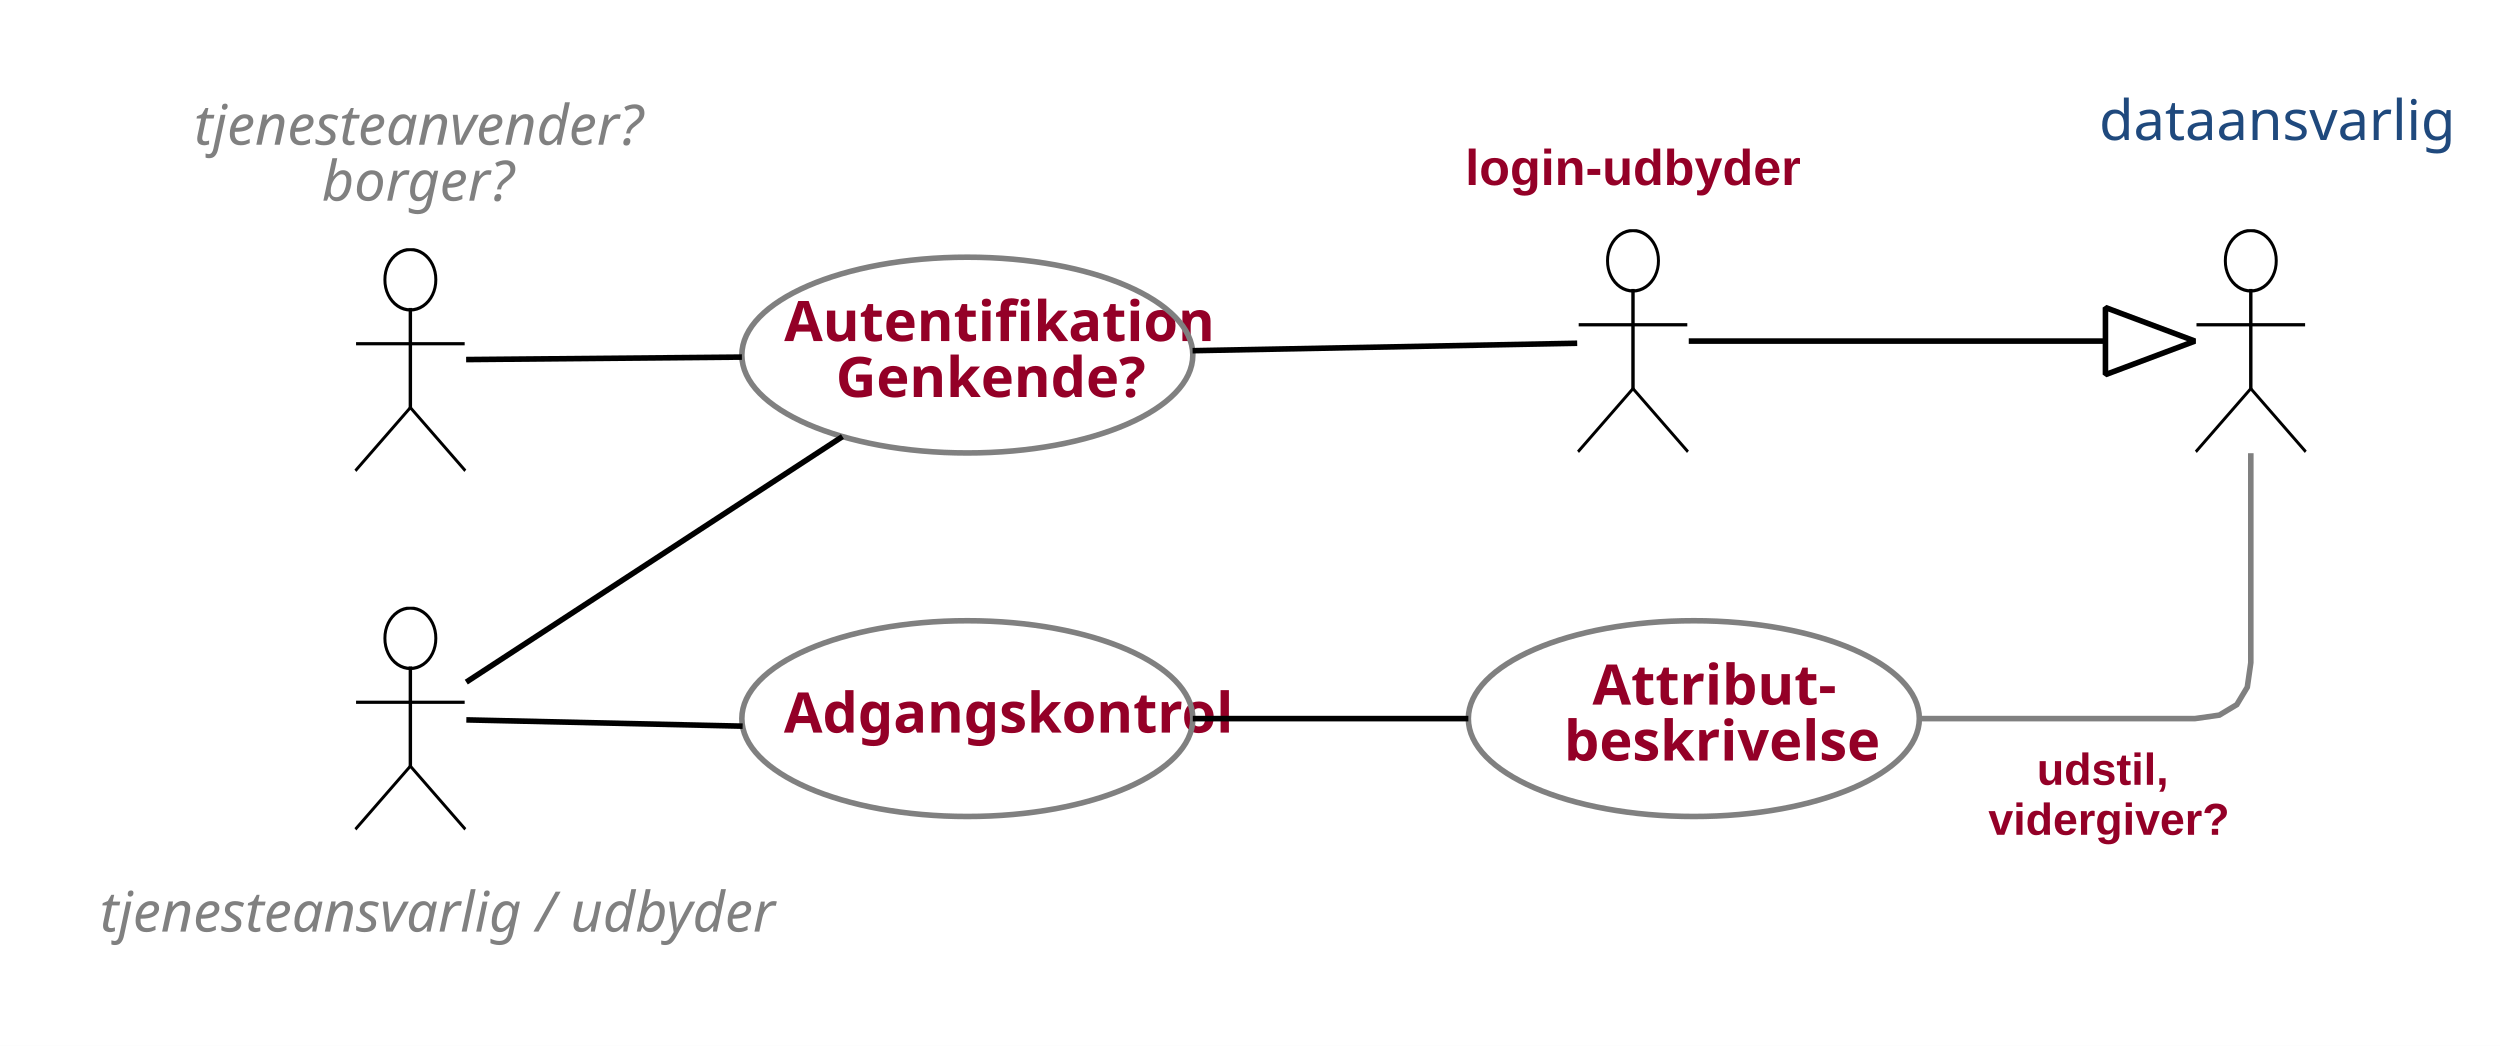
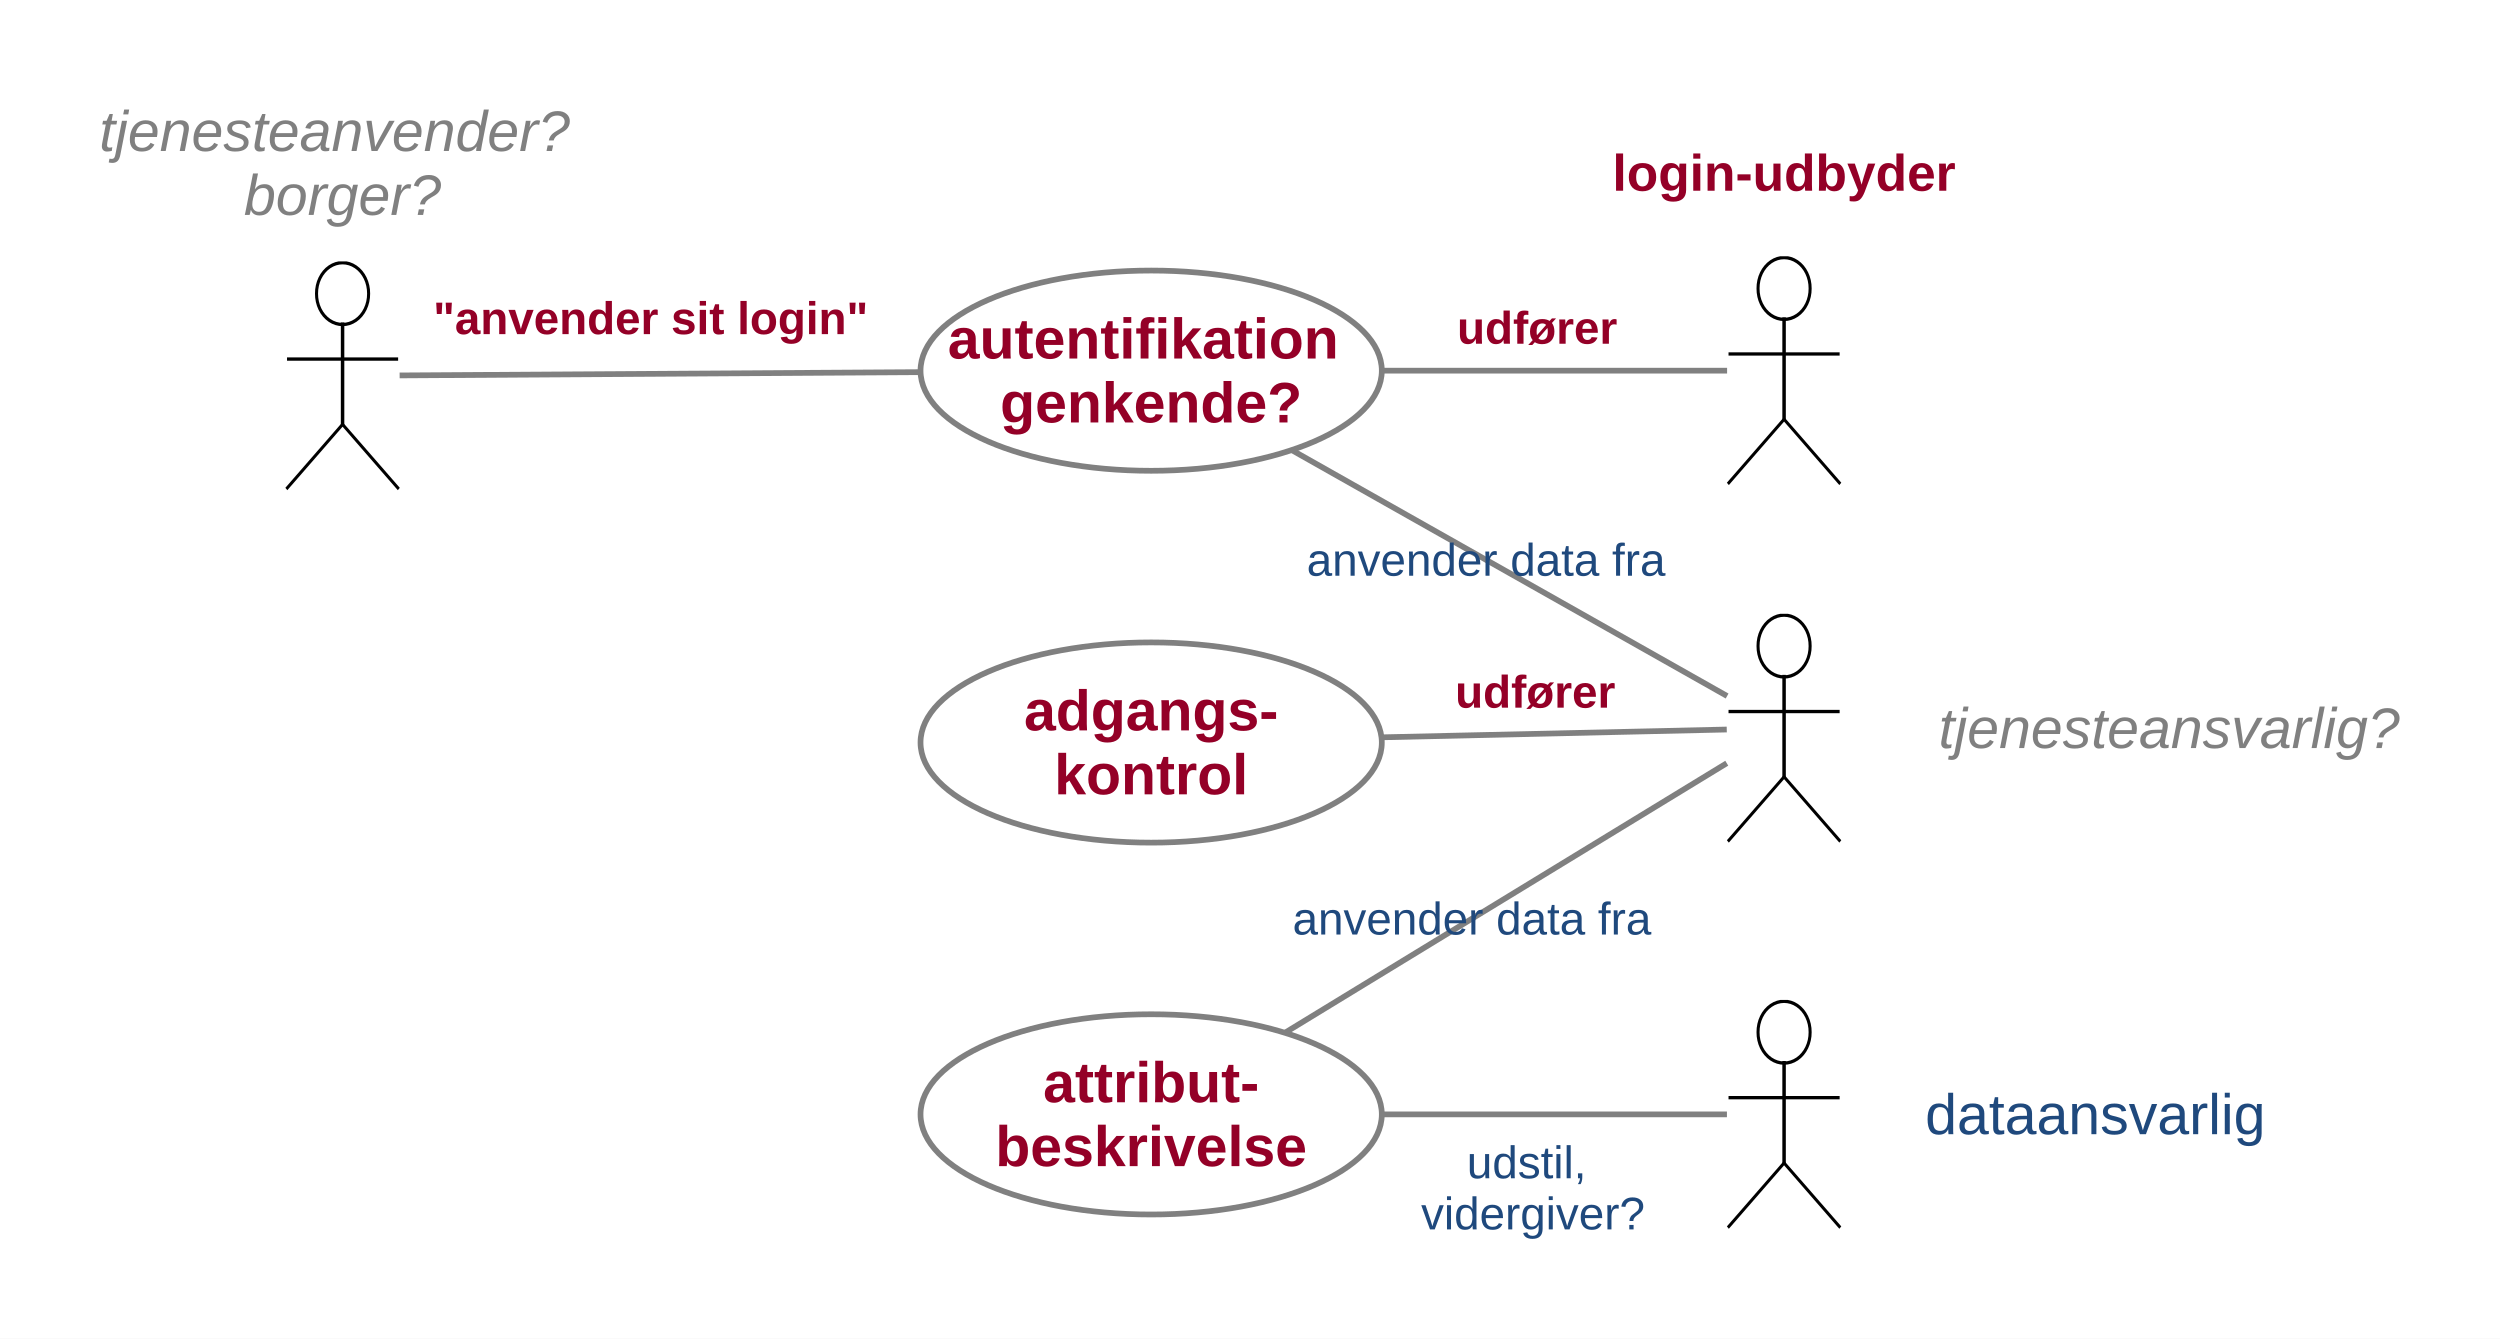
- <svg xmlns="http://www.w3.org/2000/svg" fill-opacity="1" color-rendering="auto" color-interpolation="auto" text-rendering="auto" stroke="black" stroke-linecap="square" width="447" stroke-miterlimit="10" shape-rendering="auto" stroke-opacity="1" fill="black" stroke-dasharray="none" font-weight="normal" stroke-width="1" height="187" font-family="'Dialog'" font-style="normal" stroke-linejoin="miter" font-size="12px" stroke-dashoffset="0" image-rendering="auto">
+ <svg xmlns="http://www.w3.org/2000/svg" fill-opacity="1" color-rendering="auto" color-interpolation="auto" text-rendering="auto" stroke="black" stroke-linecap="square" width="437" stroke-miterlimit="10" shape-rendering="auto" stroke-opacity="1" fill="black" stroke-dasharray="none" font-weight="normal" stroke-width="1" height="234" font-family="'Dialog'" font-style="normal" stroke-linejoin="miter" font-size="12px" stroke-dashoffset="0" image-rendering="auto">
  <defs id="genericDefs" />
  <g>
-     <g fill="white" text-rendering="geometricPrecision" shape-rendering="geometricPrecision" transform="translate(-91,-143)" stroke="white">
-       <rect x="91" width="447" height="187" y="143" clip-path="url(#clipPath2)" stroke="none" />
+     <g fill="white" text-rendering="geometricPrecision" shape-rendering="geometricPrecision" transform="translate(-24,-21)" stroke="white">
+       <rect x="24" width="437" height="234" y="21" clip-path="url(#clipPath2)" stroke="none" />
    </g>
-     <g stroke-linecap="butt" font-size="10px" transform="matrix(1,0,0,1,-91,-143)" fill="rgb(148,0,39)" text-rendering="geometricPrecision" font-family="'Calibri'" shape-rendering="geometricPrecision" stroke="rgb(148,0,39)" font-weight="bold" stroke-miterlimit="1.45">
-       <text x="231.209" xml:space="preserve" y="203.987" clip-path="url(#clipPath2)" stroke="none">Autentifikation </text>
-       <text x="240.454" xml:space="preserve" y="213.987" clip-path="url(#clipPath2)" stroke="none">Genkende?</text>
+     <g stroke-linecap="butt" font-size="10px" transform="matrix(1,0,0,1,-24,-21)" fill="rgb(148,0,39)" text-rendering="geometricPrecision" font-family="'Arial'" shape-rendering="geometricPrecision" stroke="rgb(148,0,39)" font-weight="bold" stroke-miterlimit="1.45">
+       <text x="189.668" xml:space="preserve" y="83.674" clip-path="url(#clipPath2)" stroke="none">autentifikation </text>
+       <text x="198.83" xml:space="preserve" y="94.846" clip-path="url(#clipPath2)" stroke="none">genkende?</text>
    </g>
-     <g stroke-linecap="butt" transform="matrix(1,0,0,1,-91,-143)" fill="gray" text-rendering="geometricPrecision" shape-rendering="geometricPrecision" stroke="gray" stroke-miterlimit="1.45">
-       <ellipse rx="40.317" fill="none" ry="17.5" clip-path="url(#clipPath2)" cx="263.958" cy="206.487" />
+     <g stroke-linecap="butt" transform="matrix(1,0,0,1,-24,-21)" fill="gray" text-rendering="geometricPrecision" shape-rendering="geometricPrecision" stroke="gray" stroke-miterlimit="1.45">
+       <ellipse rx="40.317" fill="none" ry="17.5" clip-path="url(#clipPath2)" cx="225.224" cy="85.793" />
    </g>
-     <g stroke-linecap="butt" font-size="10px" transform="matrix(1,0,0,1,-91,-143)" fill="rgb(148,0,39)" text-rendering="geometricPrecision" font-family="'Calibri'" shape-rendering="geometricPrecision" stroke="rgb(148,0,39)" font-weight="bold" stroke-miterlimit="1.45">
-       <text x="231.16" xml:space="preserve" y="273.987" clip-path="url(#clipPath2)" stroke="none">Adgangskontrol</text>
+     <g stroke-linecap="butt" font-size="10px" transform="matrix(1,0,0,1,-24,-21)" fill="rgb(148,0,39)" text-rendering="geometricPrecision" font-family="'Arial'" shape-rendering="geometricPrecision" stroke="rgb(148,0,39)" font-weight="bold" stroke-miterlimit="1.45">
+       <text x="203" xml:space="preserve" y="148.674" clip-path="url(#clipPath2)" stroke="none">adgangs-</text>
+       <text x="208.281" xml:space="preserve" y="159.846" clip-path="url(#clipPath2)" stroke="none">kontrol</text>
    </g>
-     <g stroke-linecap="butt" transform="matrix(1,0,0,1,-91,-143)" fill="gray" text-rendering="geometricPrecision" shape-rendering="geometricPrecision" stroke="gray" stroke-miterlimit="1.45">
-       <ellipse rx="40.317" fill="none" ry="17.5" clip-path="url(#clipPath2)" cx="263.958" cy="271.487" />
+     <g stroke-linecap="butt" transform="matrix(1,0,0,1,-24,-21)" fill="gray" text-rendering="geometricPrecision" shape-rendering="geometricPrecision" stroke="gray" stroke-miterlimit="1.45">
+       <ellipse rx="40.317" fill="none" ry="17.5" clip-path="url(#clipPath2)" cx="225.224" cy="150.793" />
    </g>
-     <g text-rendering="geometricPrecision" shape-rendering="geometricPrecision" transform="matrix(0.4914,0,0,0.5809,392.3682,40.9866)">
+     <g text-rendering="geometricPrecision" shape-rendering="geometricPrecision" transform="matrix(0.4914,0,0,0.5809,301.784,174.7929)">
      <g clip-path="url(#clipPath3)">
        <svg opacity="1" writing-mode="lr-tb" stop-color="rgb(0, 0, 0)" shape-rendering="auto" glyph-orientation-horizontal="0deg" color-profile="auto" lighting-color="rgb(255, 255, 255)" color="rgb(0, 0, 0)" font-weight="400" alignment-baseline="auto" font-style="normal" version="1.0" color-interpolation-filters="linearrgb" text-anchor="start" stroke-linecap="butt" color-interpolation="srgb" font-variant="normal" word-spacing="normal" fill-opacity="1" text-rendering="auto" clip-path="none" text-decoration="none" letter-spacing="normal" glyph-orientation-vertical="auto" display="inline" font-size-adjust="none" overflow="hidden" fill="rgb(0, 0, 0)" font-stretch="normal" stroke-dasharray="none" id="svg1.svg2" stroke-miterlimit="4" stop-opacity="1" color-rendering="auto" font-size="12" pointer-events="visiblepainted" mask="none" direction="ltr" baseline-shift="baseline" enable-background="accumulate" fill-rule="nonzero" image-rendering="auto" stroke-dashoffset="0" marker-end="none" width="41" clip="auto" cursor="auto" stroke="none" filter="none" visibility="visible" kerning="auto" stroke-width="1" font-family="&quot;Arial&quot;,&quot;Helvetica&quot;,sans-serif" flood-opacity="1" clip-rule="nonzero" src="none" height="68.997" unicode-bidi="normal" stroke-linejoin="miter" stroke-opacity="1" flood-color="rgb(0, 0, 0)" dominant-baseline="auto" marker-start="none" marker-mid="none">
          <defs id="svg1.defs4">
            <clipPath clipPathUnits="userSpaceOnUse" id="clipPath1">
-               <path d="M0 0 L447 0 L447 187 L0 187 L0 0 Z" />
+               <path d="M0 0 L437 0 L437 234 L0 234 L0 0 Z" />
            </clipPath>
            <clipPath clipPathUnits="userSpaceOnUse" id="clipPath2">
-               <path d="M91 143 L538 143 L538 330 L91 330 L91 143 Z" />
+               <path d="M24 21 L461 21 L461 255 L24 255 L24 21 Z" />
            </clipPath>
            <clipPath clipPathUnits="userSpaceOnUse" id="clipPath3">
-               <path d="M-798.412 -70.554 L111.168 -70.554 L111.168 251.347 L-798.412 251.347 L-798.412 -70.554 Z" />
+               <path d="M-614.086 -300.888 L275.145 -300.888 L275.145 101.919 L-614.086 101.919 L-614.086 -300.888 Z" />
            </clipPath>
            <clipPath clipPathUnits="userSpaceOnUse" id="clipPath4">
-               <path d="M-128.805 -76.397 L780.775 -76.397 L780.775 245.505 L-128.805 245.505 L-128.805 -76.397 Z" />
+               <path d="M-101.351 -78.645 L787.88 -78.645 L787.88 324.162 L-101.351 324.162 L-101.351 -78.645 Z" />
            </clipPath>
            <clipPath clipPathUnits="userSpaceOnUse" id="clipPath5">
-               <path d="M-128.805 -186.749 L780.775 -186.749 L780.775 135.153 L-128.805 135.153 L-128.805 -186.749 Z" />
+               <path d="M-614.086 -184.694 L275.145 -184.694 L275.145 218.113 L-614.086 218.113 L-614.086 -184.694 Z" />
            </clipPath>
            <clipPath clipPathUnits="userSpaceOnUse" id="clipPath6">
-               <path d="M-573.636 -70.554 L335.944 -70.554 L335.944 251.347 L-573.636 251.347 L-573.636 -70.554 Z" />
+               <path d="M-614.086 -77.106 L275.145 -77.106 L275.145 325.701 L-614.086 325.701 L-614.086 -77.106 Z" />
            </clipPath>
          </defs>
          <g id="svg1.layer1" transform="translate(-29.5,-42.95948)">
            <a id="svg1.a3142" transform="matrix(1.087391,0,0,1,-4.4742,0)">
              <path transform="translate(11.58689,5.290899)" style="fill:none;fill-rule:evenodd;stroke:#000000;stroke-width:1px;stroke-linecap:butt;stroke-linejoin:miter;stroke-opacity:1" id="svg1.path2160" d="M 47.029 47.37 A 8.52 9.201 0 1 1  29.99,47.37 A 8.52 9.201 0 1 1  47.029 47.37 z" />
            </a>
            <path style="fill:none" d="M 47.711 48.392 A 3.749 0 0 1 1  40.213,48.392 A 3.749 0 0 1 1  47.711 48.392 z" id="svg1.path3134" />
            <path style="fill:none;fill-rule:evenodd;stroke:#000000;stroke-width:1.243px;stroke-linecap:butt;stroke-linejoin:miter;stroke-opacity:1" d="M 50,61.337 C 50,91.363 50,92.248 50,92.248" id="svg1.path3136" />
            <path style="fill:none;fill-rule:evenodd;stroke:#000000;stroke-width:1px;stroke-linecap:butt;stroke-linejoin:miter;stroke-opacity:1" d="M 69.761,72.362 C 69.761,72.362 69.761,72.362 50.239,72.362 C 30.239,72.362 30.239,72.362 30.239,72.362 L 30.239,72.362" id="svg1.path3138" />
            <path style="fill:none;fill-rule:evenodd;stroke:#000000;stroke-width:1px;stroke-linecap:butt;stroke-linejoin:miter;stroke-opacity:1" d="M 30,111.457 C 30,111.457 30,111.457 50,92.014 C 70,111.457 70,111.457 70,111.457" id="svg1.path3140" />
          </g>
        </svg>
      </g>
    </g>
-     <g stroke-linecap="butt" font-size="10px" transform="matrix(1,0,0,1,-91,-143)" fill="rgb(31,73,125)" text-rendering="geometricPrecision" font-family="'Calibri'" shape-rendering="geometricPrecision" stroke="rgb(31,73,125)" stroke-miterlimit="1.45">
-       <text x="466.328" xml:space="preserve" y="168.035" clip-path="url(#clipPath2)" stroke="none">dataansvarlig</text>
+     <g stroke-linecap="butt" font-size="10px" transform="matrix(1,0,0,1,-24,-21)" fill="rgb(31,73,125)" text-rendering="geometricPrecision" font-family="'Arial'" shape-rendering="geometricPrecision" stroke="rgb(31,73,125)" stroke-miterlimit="1.45">
+       <text x="360.52" xml:space="preserve" y="219.26" clip-path="url(#clipPath2)" stroke="none">dataansvarlig</text>
    </g>
-     <g text-rendering="geometricPrecision" shape-rendering="geometricPrecision" transform="matrix(0.4914,0,0,0.5809,63.2992,44.3806)">
+     <g text-rendering="geometricPrecision" shape-rendering="geometricPrecision" transform="matrix(0.4914,0,0,0.5809,49.8075,45.6869)">
      <g clip-path="url(#clipPath4)">
        <svg opacity="1" writing-mode="lr-tb" stop-color="rgb(0, 0, 0)" shape-rendering="auto" glyph-orientation-horizontal="0deg" color-profile="auto" lighting-color="rgb(255, 255, 255)" color="rgb(0, 0, 0)" font-weight="400" alignment-baseline="auto" font-style="normal" version="1.0" color-interpolation-filters="linearrgb" text-anchor="start" stroke-linecap="butt" color-interpolation="srgb" font-variant="normal" word-spacing="normal" fill-opacity="1" text-rendering="auto" clip-path="none" text-decoration="none" letter-spacing="normal" glyph-orientation-vertical="auto" display="inline" font-size-adjust="none" overflow="hidden" fill="rgb(0, 0, 0)" font-stretch="normal" stroke-dasharray="none" id="svg2.svg2" stroke-miterlimit="4" stop-opacity="1" color-rendering="auto" font-size="12" pointer-events="visiblepainted" mask="none" direction="ltr" baseline-shift="baseline" enable-background="accumulate" fill-rule="nonzero" image-rendering="auto" stroke-dashoffset="0" marker-end="none" width="41" clip="auto" cursor="auto" stroke="none" filter="none" visibility="visible" kerning="auto" stroke-width="1" font-family="&quot;Arial&quot;,&quot;Helvetica&quot;,sans-serif" flood-opacity="1" clip-rule="nonzero" src="none" height="68.997" unicode-bidi="normal" stroke-linejoin="miter" stroke-opacity="1" flood-color="rgb(0, 0, 0)" dominant-baseline="auto" marker-start="none" marker-mid="none">
          <defs id="svg2.defs4" />
          <g id="svg2.layer1" transform="translate(-29.5,-42.95948)">
            <a id="svg2.a3142" transform="matrix(1.087391,0,0,1,-4.4742,0)">
              <path transform="translate(11.58689,5.290899)" style="fill:none;fill-rule:evenodd;stroke:#000000;stroke-width:1px;stroke-linecap:butt;stroke-linejoin:miter;stroke-opacity:1" id="svg2.path2160" d="M 47.029 47.37 A 8.52 9.201 0 1 1  29.99,47.37 A 8.52 9.201 0 1 1  47.029 47.37 z" />
            </a>
            <path style="fill:none" d="M 47.711 48.392 A 3.749 0 0 1 1  40.213,48.392 A 3.749 0 0 1 1  47.711 48.392 z" id="svg2.path3134" />
            <path style="fill:none;fill-rule:evenodd;stroke:#000000;stroke-width:1.243px;stroke-linecap:butt;stroke-linejoin:miter;stroke-opacity:1" d="M 50,61.337 C 50,91.363 50,92.248 50,92.248" id="svg2.path3136" />
            <path style="fill:none;fill-rule:evenodd;stroke:#000000;stroke-width:1px;stroke-linecap:butt;stroke-linejoin:miter;stroke-opacity:1" d="M 69.761,72.362 C 69.761,72.362 69.761,72.362 50.239,72.362 C 30.239,72.362 30.239,72.362 30.239,72.362 L 30.239,72.362" id="svg2.path3138" />
            <path style="fill:none;fill-rule:evenodd;stroke:#000000;stroke-width:1px;stroke-linecap:butt;stroke-linejoin:miter;stroke-opacity:1" d="M 30,111.457 C 30,111.457 30,111.457 50,92.014 C 70,111.457 70,111.457 70,111.457" id="svg2.path3140" />
          </g>
        </svg>
      </g>
    </g>
-     <g stroke-linecap="butt" font-size="10px" transform="matrix(1,0,0,1,-91,-143)" fill="gray" text-rendering="geometricPrecision" font-family="'Calibri'" shape-rendering="geometricPrecision" font-style="italic" stroke="gray" stroke-miterlimit="1.45">
-       <text x="125.699" xml:space="preserve" y="168.881" clip-path="url(#clipPath2)" stroke="none">tjenesteanvender? </text>
-       <text x="148.534" xml:space="preserve" y="178.881" clip-path="url(#clipPath2)" stroke="none">borger?</text>
+     <g stroke-linecap="butt" font-size="10px" transform="matrix(1,0,0,1,-24,-21)" fill="gray" text-rendering="geometricPrecision" font-family="'Arial'" shape-rendering="geometricPrecision" font-style="italic" stroke="gray" stroke-miterlimit="1.45">
+       <text x="41.35" xml:space="preserve" y="47.396" clip-path="url(#clipPath2)" stroke="none">tjenesteanvender? </text>
+       <text x="66.648" xml:space="preserve" y="58.568" clip-path="url(#clipPath2)" stroke="none">borger?</text>
    </g>
-     <g text-rendering="geometricPrecision" shape-rendering="geometricPrecision" transform="matrix(0.4914,0,0,0.5809,63.2992,108.4866)">
+     <g text-rendering="geometricPrecision" shape-rendering="geometricPrecision" transform="matrix(0.4914,0,0,0.5809,301.784,107.2929)">
      <g clip-path="url(#clipPath5)">
        <svg opacity="1" writing-mode="lr-tb" stop-color="rgb(0, 0, 0)" shape-rendering="auto" glyph-orientation-horizontal="0deg" color-profile="auto" lighting-color="rgb(255, 255, 255)" color="rgb(0, 0, 0)" font-weight="400" alignment-baseline="auto" font-style="normal" version="1.0" color-interpolation-filters="linearrgb" text-anchor="start" stroke-linecap="butt" color-interpolation="srgb" font-variant="normal" word-spacing="normal" fill-opacity="1" text-rendering="auto" clip-path="none" text-decoration="none" letter-spacing="normal" glyph-orientation-vertical="auto" display="inline" font-size-adjust="none" overflow="hidden" fill="rgb(0, 0, 0)" font-stretch="normal" stroke-dasharray="none" id="svg3.svg2" stroke-miterlimit="4" stop-opacity="1" color-rendering="auto" font-size="12" pointer-events="visiblepainted" mask="none" direction="ltr" baseline-shift="baseline" enable-background="accumulate" fill-rule="nonzero" image-rendering="auto" stroke-dashoffset="0" marker-end="none" width="41" clip="auto" cursor="auto" stroke="none" filter="none" visibility="visible" kerning="auto" stroke-width="1" font-family="&quot;Arial&quot;,&quot;Helvetica&quot;,sans-serif" flood-opacity="1" clip-rule="nonzero" src="none" height="68.997" unicode-bidi="normal" stroke-linejoin="miter" stroke-opacity="1" flood-color="rgb(0, 0, 0)" dominant-baseline="auto" marker-start="none" marker-mid="none">
          <defs id="svg3.defs4" />
          <g id="svg3.layer1" transform="translate(-29.5,-42.95948)">
            <a id="svg3.a3142" transform="matrix(1.087391,0,0,1,-4.4742,0)">
              <path transform="translate(11.58689,5.290899)" style="fill:none;fill-rule:evenodd;stroke:#000000;stroke-width:1px;stroke-linecap:butt;stroke-linejoin:miter;stroke-opacity:1" id="svg3.path2160" d="M 47.029 47.37 A 8.52 9.201 0 1 1  29.99,47.37 A 8.52 9.201 0 1 1  47.029 47.37 z" />
            </a>
            <path style="fill:none" d="M 47.711 48.392 A 3.749 0 0 1 1  40.213,48.392 A 3.749 0 0 1 1  47.711 48.392 z" id="svg3.path3134" />
            <path style="fill:none;fill-rule:evenodd;stroke:#000000;stroke-width:1.243px;stroke-linecap:butt;stroke-linejoin:miter;stroke-opacity:1" d="M 50,61.337 C 50,91.363 50,92.248 50,92.248" id="svg3.path3136" />
            <path style="fill:none;fill-rule:evenodd;stroke:#000000;stroke-width:1px;stroke-linecap:butt;stroke-linejoin:miter;stroke-opacity:1" d="M 69.761,72.362 C 69.761,72.362 69.761,72.362 50.239,72.362 C 30.239,72.362 30.239,72.362 30.239,72.362 L 30.239,72.362" id="svg3.path3138" />
            <path style="fill:none;fill-rule:evenodd;stroke:#000000;stroke-width:1px;stroke-linecap:butt;stroke-linejoin:miter;stroke-opacity:1" d="M 30,111.457 C 30,111.457 30,111.457 50,92.014 C 70,111.457 70,111.457 70,111.457" id="svg3.path3140" />
          </g>
        </svg>
      </g>
    </g>
-     <g stroke-linecap="butt" font-size="10px" transform="matrix(1,0,0,1,-91,-143)" fill="gray" text-rendering="geometricPrecision" font-family="'Calibri'" shape-rendering="geometricPrecision" font-style="italic" stroke="gray" stroke-miterlimit="1.45">
-       <text x="108.861" xml:space="preserve" y="309.568" clip-path="url(#clipPath2)" stroke="none">tjenesteansvarlig / udbyder</text>
+     <g stroke-linecap="butt" font-size="10px" transform="matrix(1,0,0,1,-24,-21)" fill="gray" text-rendering="geometricPrecision" font-family="'Arial'" shape-rendering="geometricPrecision" font-style="italic" stroke="gray" stroke-miterlimit="1.45">
+       <text x="362.871" xml:space="preserve" y="151.76" clip-path="url(#clipPath2)" stroke="none">tjenesteansvarlig?</text>
    </g>
-     <g text-rendering="geometricPrecision" shape-rendering="geometricPrecision" transform="matrix(0.4914,0,0,0.5809,281.9052,40.9866)">
+     <g text-rendering="geometricPrecision" shape-rendering="geometricPrecision" transform="matrix(0.4914,0,0,0.5809,301.784,44.7929)">
      <g clip-path="url(#clipPath6)">
        <svg opacity="1" writing-mode="lr-tb" stop-color="rgb(0, 0, 0)" shape-rendering="auto" glyph-orientation-horizontal="0deg" color-profile="auto" lighting-color="rgb(255, 255, 255)" color="rgb(0, 0, 0)" font-weight="400" alignment-baseline="auto" font-style="normal" version="1.0" color-interpolation-filters="linearrgb" text-anchor="start" stroke-linecap="butt" color-interpolation="srgb" font-variant="normal" word-spacing="normal" fill-opacity="1" text-rendering="auto" clip-path="none" text-decoration="none" letter-spacing="normal" glyph-orientation-vertical="auto" display="inline" font-size-adjust="none" overflow="hidden" fill="rgb(0, 0, 0)" font-stretch="normal" stroke-dasharray="none" id="svg4.svg2" stroke-miterlimit="4" stop-opacity="1" color-rendering="auto" font-size="12" pointer-events="visiblepainted" mask="none" direction="ltr" baseline-shift="baseline" enable-background="accumulate" fill-rule="nonzero" image-rendering="auto" stroke-dashoffset="0" marker-end="none" width="41" clip="auto" cursor="auto" stroke="none" filter="none" visibility="visible" kerning="auto" stroke-width="1" font-family="&quot;Arial&quot;,&quot;Helvetica&quot;,sans-serif" flood-opacity="1" clip-rule="nonzero" src="none" height="68.997" unicode-bidi="normal" stroke-linejoin="miter" stroke-opacity="1" flood-color="rgb(0, 0, 0)" dominant-baseline="auto" marker-start="none" marker-mid="none">
          <defs id="svg4.defs4" />
          <g id="svg4.layer1" transform="translate(-29.5,-42.95948)">
            <a id="svg4.a3142" transform="matrix(1.087391,0,0,1,-4.4742,0)">
              <path transform="translate(11.58689,5.290899)" style="fill:none;fill-rule:evenodd;stroke:#000000;stroke-width:1px;stroke-linecap:butt;stroke-linejoin:miter;stroke-opacity:1" id="svg4.path2160" d="M 47.029 47.37 A 8.52 9.201 0 1 1  29.99,47.37 A 8.52 9.201 0 1 1  47.029 47.37 z" />
            </a>
            <path style="fill:none" d="M 47.711 48.392 A 3.749 0 0 1 1  40.213,48.392 A 3.749 0 0 1 1  47.711 48.392 z" id="svg4.path3134" />
            <path style="fill:none;fill-rule:evenodd;stroke:#000000;stroke-width:1.243px;stroke-linecap:butt;stroke-linejoin:miter;stroke-opacity:1" d="M 50,61.337 C 50,91.363 50,92.248 50,92.248" id="svg4.path3136" />
            <path style="fill:none;fill-rule:evenodd;stroke:#000000;stroke-width:1px;stroke-linecap:butt;stroke-linejoin:miter;stroke-opacity:1" d="M 69.761,72.362 C 69.761,72.362 69.761,72.362 50.239,72.362 C 30.239,72.362 30.239,72.362 30.239,72.362 L 30.239,72.362" id="svg4.path3138" />
            <path style="fill:none;fill-rule:evenodd;stroke:#000000;stroke-width:1px;stroke-linecap:butt;stroke-linejoin:miter;stroke-opacity:1" d="M 30,111.457 C 30,111.457 30,111.457 50,92.014 C 70,111.457 70,111.457 70,111.457" id="svg4.path3140" />
          </g>
        </svg>
      </g>
    </g>
-     <g stroke-linecap="butt" font-size="9px" transform="matrix(1,0,0,1,-91,-143)" fill="rgb(148,0,39)" text-rendering="geometricPrecision" font-family="'Arial'" shape-rendering="geometricPrecision" stroke="rgb(148,0,39)" font-weight="bold" stroke-miterlimit="1.45">
-       <text x="352.983" xml:space="preserve" y="176.079" clip-path="url(#clipPath2)" stroke="none">login-udbyder</text>
-       <text x="375.726" font-size="10px" y="268.987" clip-path="url(#clipPath2)" font-family="'Calibri'" stroke="none" xml:space="preserve">Attribut-</text>
-       <text x="370.636" font-size="10px" y="278.987" clip-path="url(#clipPath2)" font-family="'Calibri'" stroke="none" xml:space="preserve">beskrivelse</text>
+     <g stroke-linecap="butt" font-size="9px" transform="matrix(1,0,0,1,-24,-21)" fill="rgb(148,0,39)" text-rendering="geometricPrecision" font-family="'Arial'" shape-rendering="geometricPrecision" stroke="rgb(148,0,39)" font-weight="bold" stroke-miterlimit="1.45">
+       <text x="305.861" xml:space="preserve" y="54.343" clip-path="url(#clipPath2)" stroke="none">login-udbyder</text>
+       <text x="206.34" xml:space="preserve" font-size="10px" y="213.674" clip-path="url(#clipPath2)" stroke="none">attribut-</text>
+       <text x="197.981" xml:space="preserve" font-size="10px" y="224.846" clip-path="url(#clipPath2)" stroke="none">beskrivelse</text>
    </g>
-     <g stroke-linecap="butt" transform="matrix(1,0,0,1,-91,-143)" fill="gray" text-rendering="geometricPrecision" shape-rendering="geometricPrecision" stroke="gray" stroke-miterlimit="1.45">
-       <ellipse rx="40.317" fill="none" ry="17.5" clip-path="url(#clipPath2)" cx="393.859" cy="271.487" />
-       <path fill="none" d="M174.342 207.291 L223.649 206.848" clip-path="url(#clipPath2)" stroke="black" />
-       <path fill="none" d="M241.632 221.059 L174.37 264.962" clip-path="url(#clipPath2)" stroke="black" />
-       <path fill="none" d="M174.38 271.714 L223.785 272.839" clip-path="url(#clipPath2)" stroke="black" />
-       <path fill="none" d="M304.235 205.706 L373.003 204.374" clip-path="url(#clipPath2)" stroke="black" />
-       <path fill="none" d="M392.95 203.987 L468.454 203.987" clip-path="url(#clipPath2)" stroke="black" />
-       <path fill="white" d="M483.454 203.987 L467.454 197.987 L467.454 209.987 Z" clip-path="url(#clipPath2)" stroke="none" />
-       <path fill="none" d="M483.454 203.987 L467.454 197.987 L467.454 209.987 Z" clip-path="url(#clipPath2)" stroke="black" />
-       <path fill="none" d="M304.275 271.487 L353.542 271.487" clip-path="url(#clipPath2)" stroke="black" />
-       <path fill="none" d="M434.176 271.487 L483.443 271.487 L487.818 270.862 L490.943 268.987 L492.818 265.862 L493.443 261.487 L493.443 224.033" clip-path="url(#clipPath2)" />
+     <g stroke-linecap="butt" transform="matrix(1,0,0,1,-24,-21)" fill="gray" text-rendering="geometricPrecision" shape-rendering="geometricPrecision" stroke="gray" stroke-miterlimit="1.45">
+       <ellipse rx="40.317" fill="none" ry="17.5" clip-path="url(#clipPath2)" cx="225.224" cy="215.793" />
+       <path fill="none" d="M93.855 86.624 L184.912 86.048" clip-path="url(#clipPath2)" />
    </g>
-     <g stroke-linecap="butt" font-size="8px" transform="matrix(1,0,0,1,-91,-143)" fill="rgb(148,0,39)" text-rendering="geometricPrecision" font-family="'Arial'" shape-rendering="geometricPrecision" stroke="rgb(148,0,39)" font-weight="bold" stroke-miterlimit="1.45">
-       <text x="455.189" xml:space="preserve" y="283.323" clip-path="url(#clipPath2)" stroke="none">udstil, </text>
-       <text x="446.514" xml:space="preserve" y="292.26" clip-path="url(#clipPath2)" stroke="none">vidergiver?</text>
+     <g stroke-linecap="butt" font-size="8px" transform="matrix(1,0,0,1,-24,-21)" fill="rgb(148,0,39)" text-rendering="geometricPrecision" font-family="'Arial'" shape-rendering="geometricPrecision" stroke="rgb(148,0,39)" font-weight="bold" stroke-miterlimit="1.45">
+       <text x="99.718" xml:space="preserve" y="79.403" clip-path="url(#clipPath2)" stroke="none">"anvender sit login"</text>
+     </g>
+     <g stroke-linecap="butt" transform="matrix(1,0,0,1,-24,-21)" fill="gray" text-rendering="geometricPrecision" shape-rendering="geometricPrecision" stroke="gray" stroke-miterlimit="1.45">
+       <path fill="none" d="M249.788 99.67 L325.898 142.666" clip-path="url(#clipPath2)" />
+     </g>
+     <g stroke-linecap="butt" font-size="8px" transform="matrix(1,0,0,1,-24,-21)" fill="rgb(31,73,125)" text-rendering="geometricPrecision" font-family="'Arial'" shape-rendering="geometricPrecision" stroke="rgb(31,73,125)" stroke-miterlimit="1.45">
+       <text x="252.411" xml:space="preserve" y="121.638" clip-path="url(#clipPath2)" stroke="none">anvender data fra</text>
+     </g>
+     <g stroke-linecap="butt" transform="matrix(1,0,0,1,-24,-21)" fill="gray" text-rendering="geometricPrecision" shape-rendering="geometricPrecision" stroke="gray" stroke-miterlimit="1.45">
+       <path fill="none" d="M325.838 148.519 L265.487 149.883" clip-path="url(#clipPath2)" />
+     </g>
+     <g stroke-linecap="butt" font-size="8px" transform="matrix(1,0,0,1,-24,-21)" fill="rgb(148,0,39)" text-rendering="geometricPrecision" font-family="'Arial'" shape-rendering="geometricPrecision" stroke="rgb(148,0,39)" font-weight="bold" stroke-miterlimit="1.45">
+       <text x="278.358" xml:space="preserve" y="144.703" clip-path="url(#clipPath2)" stroke="none">udfører</text>
+     </g>
+     <g stroke-linecap="butt" transform="matrix(1,0,0,1,-24,-21)" fill="gray" text-rendering="geometricPrecision" shape-rendering="geometricPrecision" stroke="gray" stroke-miterlimit="1.45">
+       <path fill="none" d="M265.541 85.793 L325.897 85.793" clip-path="url(#clipPath2)" />
+     </g>
+     <g stroke-linecap="butt" font-size="8px" transform="matrix(1,0,0,1,-24,-21)" fill="rgb(148,0,39)" text-rendering="geometricPrecision" font-family="'Arial'" shape-rendering="geometricPrecision" stroke="rgb(148,0,39)" font-weight="bold" stroke-miterlimit="1.45">
+       <text x="278.697" xml:space="preserve" y="81.081" clip-path="url(#clipPath2)" stroke="none">udfører</text>
+     </g>
+     <g stroke-linecap="butt" transform="matrix(1,0,0,1,-24,-21)" fill="gray" text-rendering="geometricPrecision" shape-rendering="geometricPrecision" stroke="gray" stroke-miterlimit="1.45">
+       <path fill="none" d="M325.838 154.407 L248.596 201.533" clip-path="url(#clipPath2)" />
+     </g>
+     <g stroke-linecap="butt" font-size="8px" transform="matrix(1,0,0,1,-24,-21)" fill="rgb(31,73,125)" text-rendering="geometricPrecision" font-family="'Arial'" shape-rendering="geometricPrecision" stroke="rgb(31,73,125)" stroke-miterlimit="1.45">
+       <text x="249.938" xml:space="preserve" y="184.357" clip-path="url(#clipPath2)" stroke="none">anvender data fra</text>
+     </g>
+     <g stroke-linecap="butt" transform="matrix(1,0,0,1,-24,-21)" fill="gray" text-rendering="geometricPrecision" shape-rendering="geometricPrecision" stroke="gray" stroke-miterlimit="1.45">
+       <path fill="none" d="M265.541 215.793 L325.867 215.793" clip-path="url(#clipPath2)" />
+     </g>
+     <g stroke-linecap="butt" font-size="8px" transform="matrix(1,0,0,1,-24,-21)" fill="rgb(31,73,125)" text-rendering="geometricPrecision" font-family="'Arial'" shape-rendering="geometricPrecision" stroke="rgb(31,73,125)" stroke-miterlimit="1.45">
+       <text x="280.405" xml:space="preserve" y="226.961" clip-path="url(#clipPath2)" stroke="none">udstil, </text>
+       <text x="272.401" xml:space="preserve" y="235.898" clip-path="url(#clipPath2)" stroke="none">vidergiver?</text>
    </g>
  </g>
</svg>
